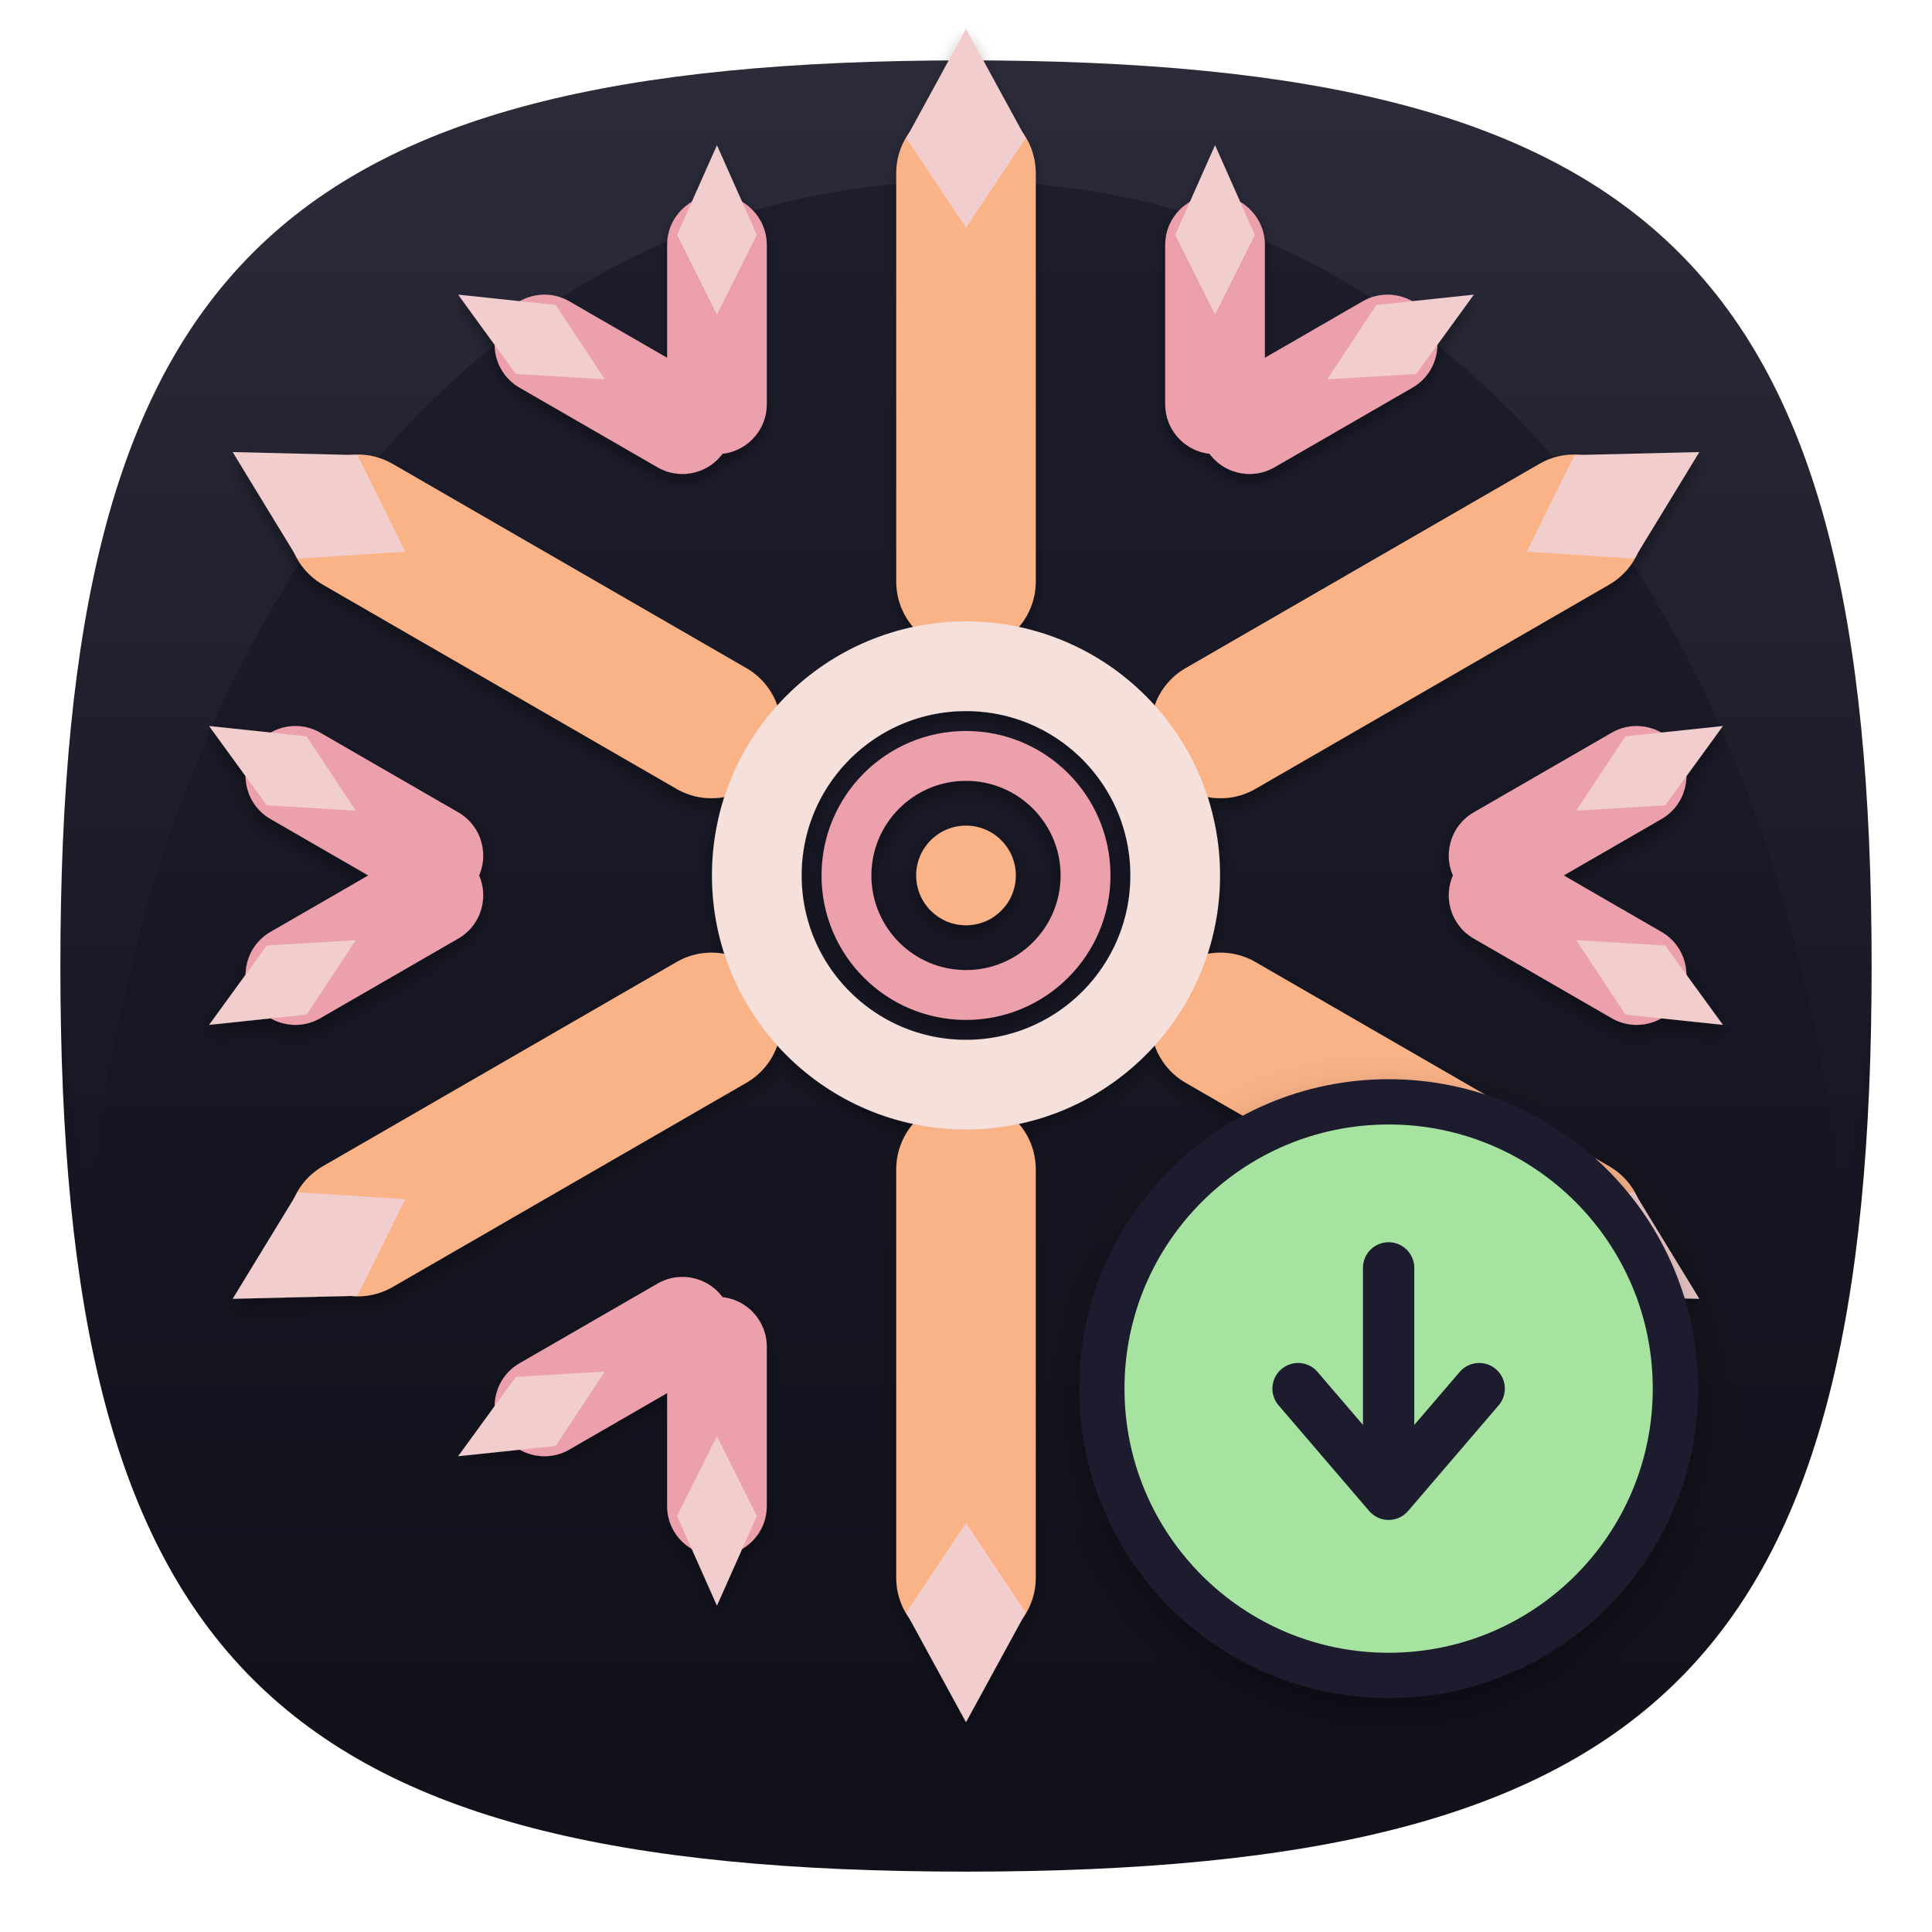
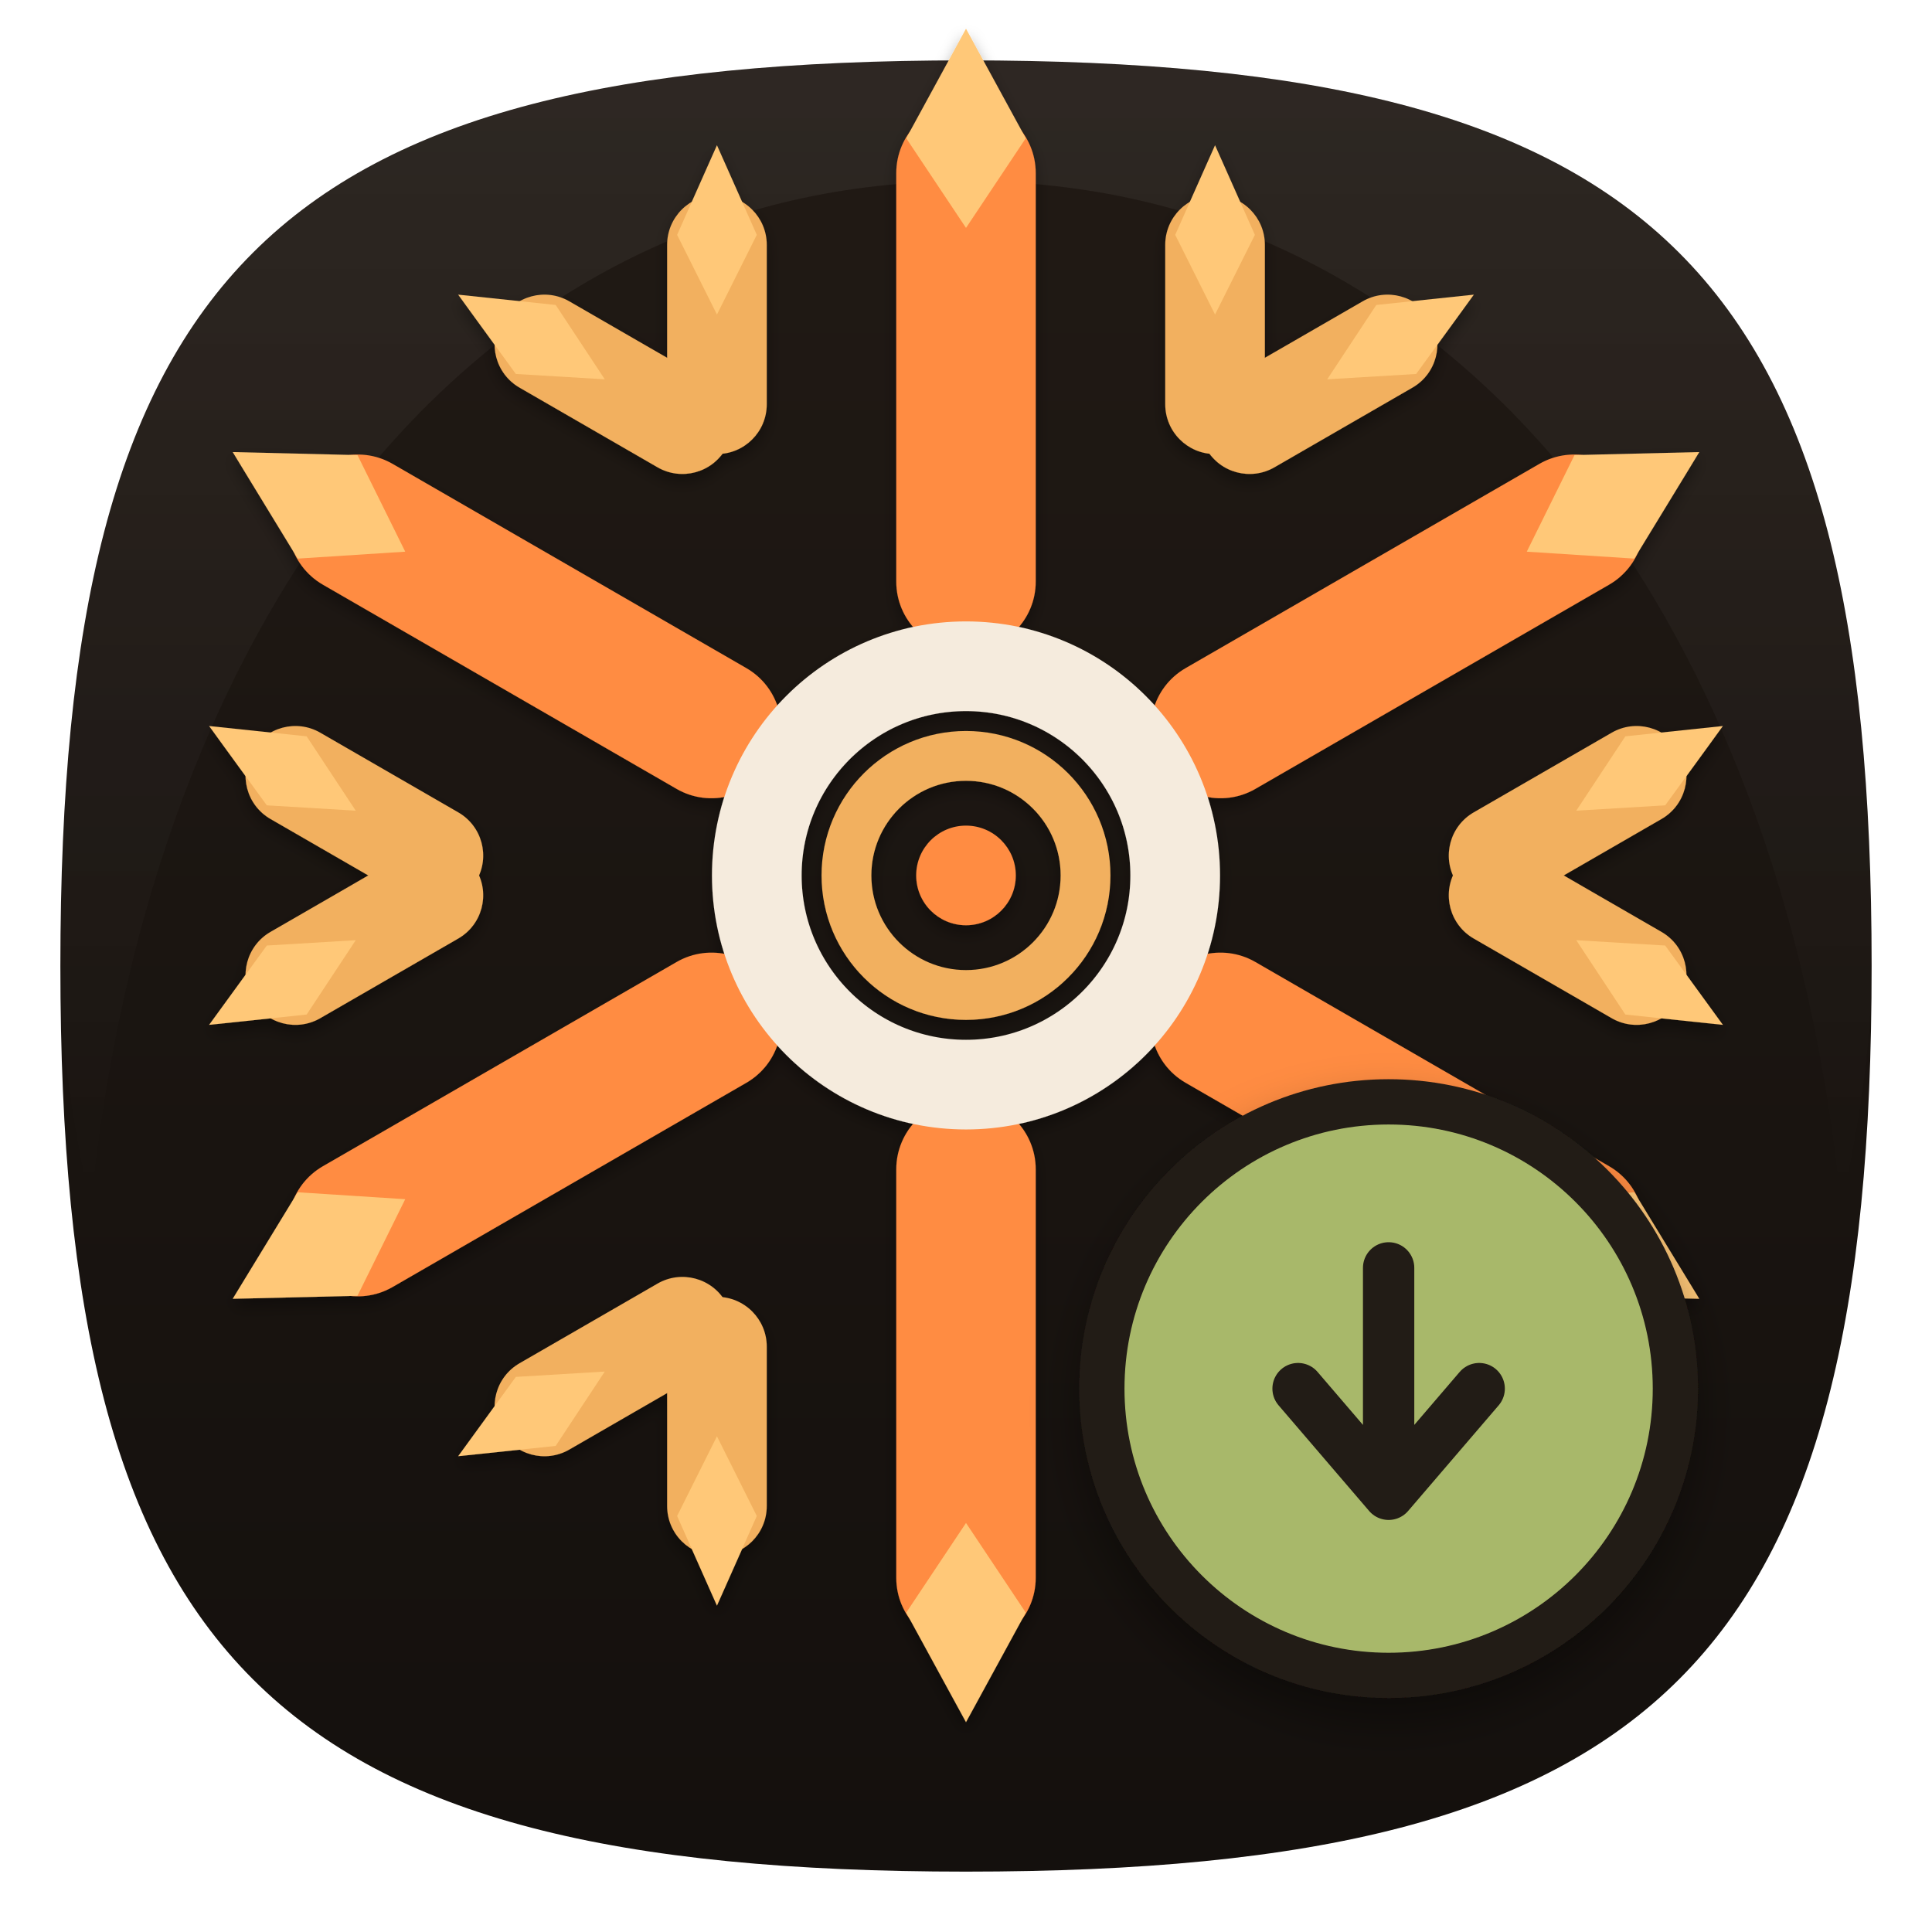
<svg xmlns="http://www.w3.org/2000/svg" width="128" height="128" viewBox="0 0 128 128">
  <defs>
    <linearGradient id="bg" x1="0" y1="0" x2="0" y2="1">
-       <stop offset="0%" stop-color="#1e1e2e" />
-       <stop offset="100%" stop-color="#11111b" />
+       <stop offset="0%" stop-color="#211a15" />
+       <stop offset="100%" stop-color="#14100d" />
    </linearGradient>
    <linearGradient id="glass" x1="0" y1="0" x2="0" y2="1">
      <stop offset="0%" stop-color="#ffffff" stop-opacity="0.06" />
      <stop offset="100%" stop-color="#ffffff" stop-opacity="0" />
    </linearGradient>
    <filter id="soft" x="-40%" y="-40%" width="180%" height="180%">
      <feDropShadow dx="0" dy="1.5" stdDeviation="1.5" flood-color="#000000" flood-opacity="0.35" />
    </filter>
  </defs>
  <path d="M64 4 C110 4 124 18 124 64 C124 110 110 124 64 124            C18 124 4 110 4 64 C4 18 18 4 64 4 Z" fill="url(#bg)" />
  <path d="M64 4 C110 4 124 18 124 64 C124 70 123 75 122 80            C118 40 96 12 64 12 C32 12 10 40 6 80            C5 75 4 70 4 64 C4 18 18 4 64 4 Z" fill="url(#glass)" />
  <g transform="translate(64,58) scale(0.33)" filter="url(#soft)">
    <g id="arm-group">
-       <rect x="-14" y="-155" width="28" height="110" rx="14" fill="#fab387" />
-       <polygon points="0,-170 12,-148 0,-130 -12,-148" fill="#f2cdcd" />
+       <rect x="-14" y="-155" width="28" height="110" rx="14" fill="#ff8c42" />
+       <polygon points="0,-170 12,-148 0,-130 -12,-148" fill="#ffc878" />
      <g transform="rotate(-30) translate(0,-100)">
-         <rect x="-10" y="-50" width="20" height="52" rx="10" transform="rotate(30)" fill="#eba0ac" />
-         <polygon points="0,-60 8,-42 0,-26 -8,-42" transform="rotate(30)" fill="#f2cdcd" />
+         <rect x="-10" y="-50" width="20" height="52" rx="10" transform="rotate(30)" fill="#f2b05e" />
+         <polygon points="0,-60 8,-42 0,-26 -8,-42" transform="rotate(30)" fill="#ffc878" />
      </g>
      <g transform="rotate(30) translate(0,-100)">
-         <rect x="-10" y="-50" width="20" height="52" rx="10" transform="rotate(-30)" fill="#eba0ac" />
-         <polygon points="0,-60 8,-42 0,-26 -8,-42" transform="rotate(-30)" fill="#f2cdcd" />
+         <rect x="-10" y="-50" width="20" height="52" rx="10" transform="rotate(-30)" fill="#f2b05e" />
+         <polygon points="0,-60 8,-42 0,-26 -8,-42" transform="rotate(-30)" fill="#ffc878" />
      </g>
    </g>
    <use href="#arm-group" transform="rotate(60)" />
    <use href="#arm-group" transform="rotate(120)" />
    <use href="#arm-group" transform="rotate(180)" />
    <use href="#arm-group" transform="rotate(240)" />
    <use href="#arm-group" transform="rotate(300)" />
-     <circle cx="0" cy="0" r="42" fill="none" stroke="#f5e0dc" stroke-width="18" />
-     <circle cx="0" cy="0" r="24" fill="none" stroke="#eba0ac" stroke-width="10" />
-     <circle cx="0" cy="0" r="10" fill="#fab387" />
+     <circle cx="0" cy="0" r="42" fill="none" stroke="#f5ebdd" stroke-width="18" />
+     <circle cx="0" cy="0" r="24" fill="none" stroke="#f2b05e" stroke-width="10" />
+     <circle cx="0" cy="0" r="10" fill="#ff8c42" />
  </g>
  <g filter="url(#soft)">
-     <circle cx="92" cy="92" r="19" fill="#a6e3a1" stroke="#1e1e2e" stroke-width="3" />
-     <path d="M92 84 v12 M86 92 l6 7 l6 -7" fill="none" stroke="#1e1e2e" stroke-width="3.4" stroke-linecap="round" stroke-linejoin="round" />
+     <circle cx="92" cy="92" r="19" fill="#a8b86a" stroke="#211a15" stroke-width="3" />
+     <path d="M92 84 v12 M86 92 l6 7 l6 -7" fill="none" stroke="#211a15" stroke-width="3.4" stroke-linecap="round" stroke-linejoin="round" />
  </g>
</svg>
